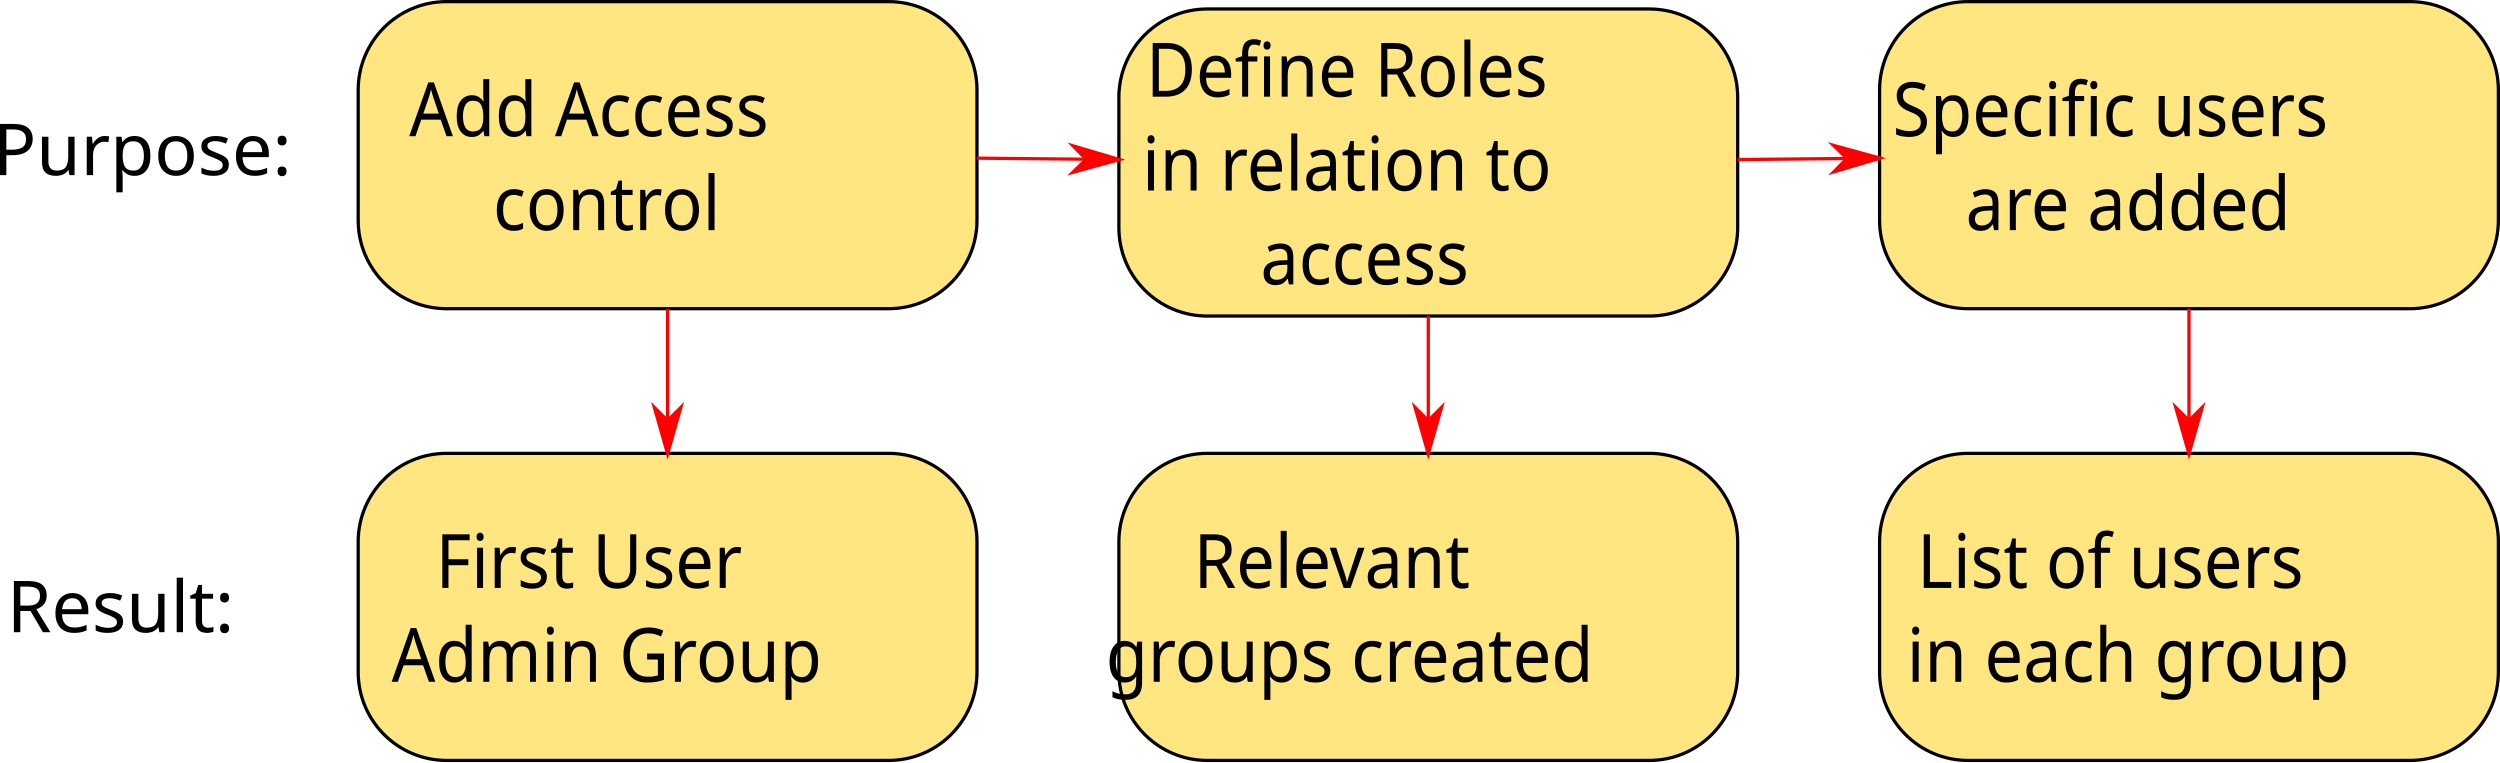
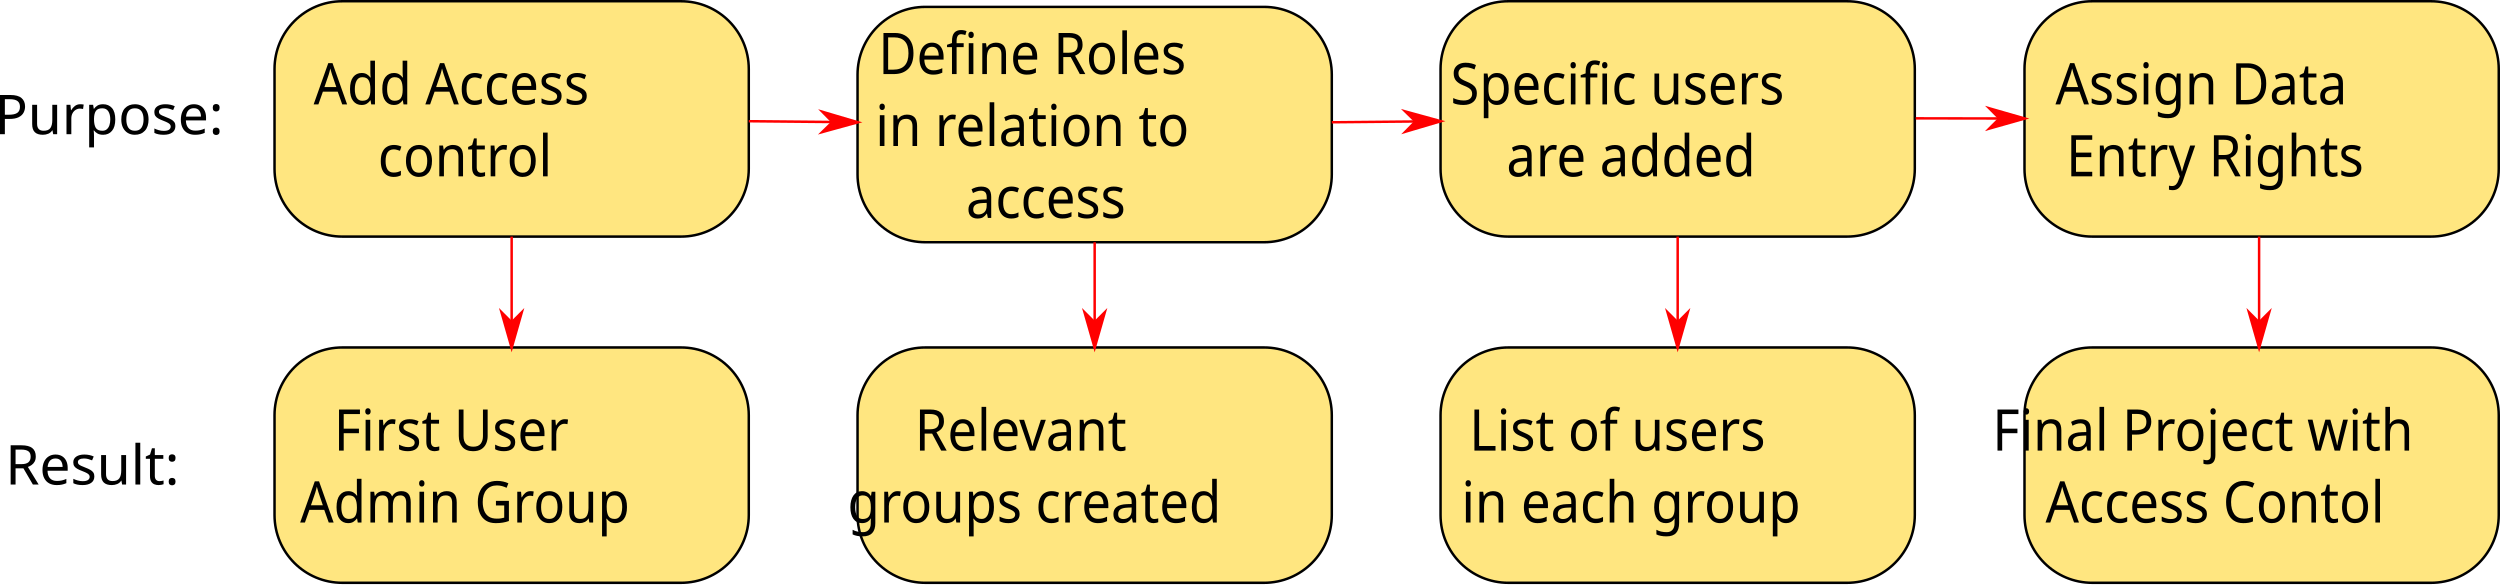
- <svg xmlns="http://www.w3.org/2000/svg" width="216.641mm" height="66.037mm" viewBox="0 0 767.625 233.988" id="svg2" version="1.1">
+ <svg xmlns="http://www.w3.org/2000/svg" width="282.665mm" height="66.037mm" viewBox="0 0 1001.569 233.988" id="svg2" version="1.1">
  <defs id="defs4">
    <marker orient="auto" refY="0" refX="0" id="marker5017" style="overflow:visible">
      <path id="path5019" d="M 0,0 5,-5 -12.5,0 5,5 0,0 Z" style="fill:#ff0000;fill-opacity:1;fill-rule:evenodd;stroke:#ff0000;stroke-width:1pt;stroke-opacity:1" transform="matrix(-0.8,0,0,-0.8,-10,0)" />
    </marker>
    <marker orient="auto" refY="0" refX="0" id="Arrow1Lend" style="overflow:visible">
      <path id="path4720" d="M 0,0 5,-5 -12.5,0 5,5 0,0 Z" style="fill:#ff0000;fill-opacity:1;fill-rule:evenodd;stroke:#ff0000;stroke-width:1pt;stroke-opacity:1" transform="matrix(-0.8,0,0,-0.8,-10,0)" />
    </marker>
    <marker orient="auto" refY="0" refX="0" id="Arrow1Lend-8" style="overflow:visible">
      <path id="path4720-7" d="M 0,0 5,-5 -12.5,0 5,5 0,0 Z" style="fill:#ff0000;fill-opacity:1;fill-rule:evenodd;stroke:#ff0000;stroke-width:1pt;stroke-opacity:1" transform="matrix(-0.8,0,0,-0.8,-10,0)" />
    </marker>
    <marker orient="auto" refY="0" refX="0" id="Arrow1Lend-8-1" style="overflow:visible">
      <path id="path4720-7-6" d="M 0,0 5,-5 -12.5,0 5,5 0,0 Z" style="fill:#ff0000;fill-opacity:1;fill-rule:evenodd;stroke:#ff0000;stroke-width:1pt;stroke-opacity:1" transform="matrix(-0.8,0,0,-0.8,-10,0)" />
    </marker>
    <marker orient="auto" refY="0" refX="0" id="Arrow1Lend-8-5" style="overflow:visible">
      <path id="path4720-7-5" d="M 0,0 5,-5 -12.5,0 5,5 0,0 Z" style="fill:#ff0000;fill-opacity:1;fill-rule:evenodd;stroke:#ff0000;stroke-width:1pt;stroke-opacity:1" transform="matrix(-0.8,0,0,-0.8,-10,0)" />
+     </marker>
+     <marker orient="auto" refY="0" refX="0" id="marker5017-5" style="overflow:visible">
+       <path id="path5019-2" d="M 0,0 5,-5 -12.5,0 5,5 0,0 Z" style="fill:#ff0000;fill-opacity:1;fill-rule:evenodd;stroke:#ff0000;stroke-width:1pt;stroke-opacity:1" transform="matrix(-0.8,0,0,-0.8,-10,0)" />
+     </marker>
+     <marker orient="auto" refY="0" refX="0" id="Arrow1Lend-8-5-5" style="overflow:visible">
+       <path id="path4720-7-5-0" d="M 0,0 5,-5 -12.5,0 5,5 0,0 Z" style="fill:#ff0000;fill-opacity:1;fill-rule:evenodd;stroke:#ff0000;stroke-width:1pt;stroke-opacity:1" transform="matrix(-0.8,0,0,-0.8,-10,0)" />
    </marker>
  </defs>
  <g id="layer1" transform="translate(-84.8986,-326.15)">
    <text xml:space="preserve" style="font-style:normal;font-weight:normal;font-size:40px;line-height:125%;font-family:Sans;letter-spacing:0px;word-spacing:0px;fill:#000000;fill-opacity:1;stroke:none;stroke-width:1px;stroke-linecap:butt;stroke-linejoin:miter;stroke-opacity:1" x="87.024" y="520.265" id="text3340">
      <tspan id="tspan3342" x="87.024" y="520.265" style="font-size:22.013px">Result:</tspan>
    </text>
    <g id="g3866" transform="translate(-68.69037,-214.1523)">
      <rect ry="27.143" y="679.505" x="263.571" height="94.286" width="190" id="rect3348-0" style="fill:#ffe680;fill-rule:evenodd;stroke:#000000;stroke-width:1px;stroke-linecap:butt;stroke-linejoin:miter;stroke-opacity:1" />
      <text transform="scale(0.9547516,1.047393)" id="text3350-9" y="688.216" x="376.022" style="font-style:normal;font-weight:normal;font-size:22.016px;line-height:125%;font-family:Sans;letter-spacing:0px;word-spacing:0px;fill:#000000;fill-opacity:1;stroke:none;stroke-width:1px;stroke-linecap:butt;stroke-linejoin:miter;stroke-opacity:1" xml:space="preserve">
        <tspan style="text-align:center;text-anchor:middle" id="tspan3354-8" y="688.216" x="376.022">First User</tspan>
        <tspan style="text-align:center;text-anchor:middle" y="715.736" x="376.022" id="tspan3486">Admin Group</tspan>
      </text>
    </g>
    <g id="g3882" transform="translate(-68.69037,-214.1523)">
      <rect ry="27.143" y="679.505" x="497.143" height="94.286" width="190" id="rect3348-3" style="fill:#ffe680;fill-rule:evenodd;stroke:#000000;stroke-width:1px;stroke-linecap:butt;stroke-linejoin:miter;stroke-opacity:1" />
      <g id="g3872">
        <text xml:space="preserve" style="font-style:normal;font-weight:normal;font-size:22.016px;line-height:125%;font-family:Sans;letter-spacing:0px;word-spacing:0px;fill:#000000;fill-opacity:1;stroke:none;stroke-width:1px;stroke-linecap:butt;stroke-linejoin:miter;stroke-opacity:1" x="620.663" y="688.216" id="text3350-98" transform="scale(0.9547516,1.047393)">
          <tspan x="620.663" y="688.216" id="tspan3354-6" style="text-align:center;text-anchor:middle">Relevant</tspan>
          <tspan id="tspan3492" x="620.663" y="715.736" style="text-align:center;text-anchor:middle">groups created</tspan>
        </text>
      </g>
    </g>
    <g id="g3889" transform="translate(-68.69037,-214.1523)">
      <rect ry="27.143" y="679.505" x="730.714" height="94.286" width="190" id="rect3348-4" style="fill:#ffe680;fill-rule:evenodd;stroke:#000000;stroke-width:1px;stroke-linecap:butt;stroke-linejoin:miter;stroke-opacity:1" />
      <text transform="scale(0.9547516,1.047393)" id="text3350-3" y="688.216" x="865.304" style="font-style:normal;font-weight:normal;font-size:22.016px;line-height:125%;font-family:Sans;letter-spacing:0px;word-spacing:0px;fill:#000000;fill-opacity:1;stroke:none;stroke-width:1px;stroke-linecap:butt;stroke-linejoin:miter;stroke-opacity:1" xml:space="preserve">
        <tspan style="text-align:center;text-anchor:middle" id="tspan3354-67" y="688.216" x="865.304">List of users</tspan>
        <tspan style="text-align:center;text-anchor:middle" y="715.736" x="865.304" id="tspan3504">in each group</tspan>
      </text>
    </g>
    <text xml:space="preserve" style="font-style:normal;font-weight:normal;font-size:40px;line-height:125%;font-family:Sans;letter-spacing:0px;word-spacing:0px;fill:#000000;fill-opacity:1;stroke:none;stroke-width:1px;stroke-linecap:butt;stroke-linejoin:miter;stroke-opacity:1" x="82.738" y="379.927" id="text3336">
      <tspan id="tspan3338" x="82.738" y="379.927" style="font-size:22.013px">Purpose:</tspan>
    </text>
    <g id="g3860" transform="translate(-68.69037,-241.4265)">
      <rect ry="27.143" y="568.076" x="263.571" height="94.286" width="190" id="rect3348" style="fill:#ffe680;fill-rule:evenodd;stroke:#000000;stroke-width:1px;stroke-linecap:butt;stroke-linejoin:miter;stroke-opacity:1" />
      <text transform="scale(0.9547516,1.047393)" id="text3350" y="581.829" x="376.022" style="font-style:normal;font-weight:normal;font-size:22.016px;line-height:125%;font-family:Sans;letter-spacing:0px;word-spacing:0px;fill:#000000;fill-opacity:1;stroke:none;stroke-width:1px;stroke-linecap:butt;stroke-linejoin:miter;stroke-opacity:1" xml:space="preserve">
        <tspan style="text-align:center;text-anchor:middle" y="581.829" x="376.022" id="tspan3352">Add Access</tspan>
        <tspan style="text-align:center;text-anchor:middle" id="tspan3354" y="609.35" x="376.022">control</tspan>
      </text>
    </g>
    <g id="g7238" transform="translate(-68.69037,-241.4265)">
      <rect ry="27.143" y="570.335" x="497.143" height="94.286" width="190" id="rect3348-1" style="fill:#ffe680;fill-rule:evenodd;stroke:#000000;stroke-width:1px;stroke-linecap:butt;stroke-linejoin:miter;stroke-opacity:1" />
      <text transform="scale(0.9547516,1.047393)" id="text3350-7" y="570.226" x="619.765" style="font-style:normal;font-weight:normal;font-size:22.016px;line-height:125%;font-family:Sans;letter-spacing:0px;word-spacing:0px;fill:#000000;fill-opacity:1;stroke:none;stroke-width:1px;stroke-linecap:butt;stroke-linejoin:miter;stroke-opacity:1" xml:space="preserve">
        <tspan style="text-align:center;text-anchor:middle" id="tspan3354-3" y="570.226" x="619.765">Define Roles</tspan>
        <tspan style="text-align:center;text-anchor:middle" y="597.746" x="619.765" id="tspan7229">in relation to</tspan>
        <tspan style="text-align:center;text-anchor:middle" y="625.266" x="619.765" id="tspan7231">access</tspan>
      </text>
    </g>
    <g id="g3895" transform="translate(-68.69037,-241.4265)">
      <rect ry="27.143" y="568.076" x="730.714" height="94.286" width="190" id="rect3348-9" style="fill:#ffe680;fill-rule:evenodd;stroke:#000000;stroke-width:1px;stroke-linecap:butt;stroke-linejoin:miter;stroke-opacity:1" />
      <text transform="scale(0.9547516,1.047393)" id="text3350-8" y="581.829" x="865.304" style="font-style:normal;font-weight:normal;font-size:22.016px;line-height:125%;font-family:Sans;letter-spacing:0px;word-spacing:0px;fill:#000000;fill-opacity:1;stroke:none;stroke-width:1px;stroke-linecap:butt;stroke-linejoin:miter;stroke-opacity:1" xml:space="preserve">
        <tspan style="text-align:center;text-anchor:middle" id="tspan3354-2" y="581.829" x="865.304">Specific users</tspan>
        <tspan style="text-align:center;text-anchor:middle" y="609.35" x="865.304" id="tspan3498">are added</tspan>
      </text>
    </g>
    <path style="display:inline;fill:#ff0000;fill-rule:evenodd;stroke:#ff0000;stroke-width:1px;stroke-linecap:butt;stroke-linejoin:miter;stroke-opacity:1;marker-end:url(#Arrow1Lend)" d="m 384.881,374.712 43.571,0.421" id="path3903" />
    <path style="display:inline;fill:#ff0000;fill-opacity:1;fill-rule:evenodd;stroke:#ff0000;stroke-width:1px;stroke-linecap:butt;stroke-linejoin:miter;stroke-opacity:1;marker-end:url(#marker5017)" d="m 618.452,375.133 43.571,-0.421" id="path3909" />
    <path style="display:inline;fill:#ff0000;fill-rule:evenodd;stroke:#ff0000;stroke-width:1px;stroke-linecap:butt;stroke-linejoin:miter;stroke-opacity:1;marker-end:url(#Arrow1Lend-8)" d="m 289.881,420.936 0,44.417" id="path3903-5" />
    <path style="display:inline;fill:#ff0000;fill-rule:evenodd;stroke:#ff0000;stroke-width:1px;stroke-linecap:butt;stroke-linejoin:miter;stroke-opacity:1;marker-end:url(#Arrow1Lend-8-1)" d="m 523.452,423.195 0,42.158" id="path3903-5-2" />
    <path style="display:inline;fill:#ff0000;fill-rule:evenodd;stroke:#ff0000;stroke-width:1px;stroke-linecap:butt;stroke-linejoin:miter;stroke-opacity:1;marker-end:url(#Arrow1Lend-8-5)" d="m 757.024,420.936 0,44.417" id="path3903-5-1" />
+     <g id="g3889-8" transform="translate(165.2533,-214.1523)">
+       <rect ry="27.143" y="679.505" x="730.714" height="94.286" width="190" id="rect3348-4-1" style="fill:#ffe680;fill-rule:evenodd;stroke:#000000;stroke-width:1px;stroke-linecap:butt;stroke-linejoin:miter;stroke-opacity:1" />
+       <text transform="scale(0.9547516,1.047393)" id="text3350-3-8" y="688.216" x="865.304" style="font-style:normal;font-weight:normal;font-size:22.016px;line-height:125%;font-family:Sans;letter-spacing:0px;word-spacing:0px;fill:#000000;fill-opacity:1;stroke:none;stroke-width:1px;stroke-linecap:butt;stroke-linejoin:miter;stroke-opacity:1" xml:space="preserve">
+         <tspan style="text-align:center;text-anchor:middle" y="688.216" x="868.809" id="tspan3504-6">Final Project with </tspan>
+         <tspan style="text-align:center;text-anchor:middle" y="715.736" x="865.304" id="tspan4466">Access Contol</tspan>
+       </text>
+     </g>
+     <g id="g3895-2" transform="translate(165.2533,-241.4265)">
+       <rect ry="27.143" y="568.076" x="730.714" height="94.286" width="190" id="rect3348-9-8" style="fill:#ffe680;fill-rule:evenodd;stroke:#000000;stroke-width:1px;stroke-linecap:butt;stroke-linejoin:miter;stroke-opacity:1" />
+       <text transform="scale(0.9547516,1.047393)" id="text3350-8-7" y="581.829" x="865.304" style="font-style:normal;font-weight:normal;font-size:22.016px;line-height:125%;font-family:Sans;letter-spacing:0px;word-spacing:0px;fill:#000000;fill-opacity:1;stroke:none;stroke-width:1px;stroke-linecap:butt;stroke-linejoin:miter;stroke-opacity:1" xml:space="preserve">
+         <tspan style="text-align:center;text-anchor:middle" y="581.829" x="865.304" id="tspan4452">Assign Data</tspan>
+         <tspan style="text-align:center;text-anchor:middle" y="609.35" x="865.304" id="tspan4458">Entry Rights</tspan>
+       </text>
+     </g>
+     <path style="display:inline;fill:#ff0000;fill-opacity:1;fill-rule:evenodd;stroke:#ff0000;stroke-width:1px;stroke-linecap:butt;stroke-linejoin:miter;stroke-opacity:1;marker-end:url(#marker5017-5)" d="m 852.396,373.556 43.571,0.075" id="path3909-2" />
+     <path style="display:inline;fill:#ff0000;fill-rule:evenodd;stroke:#ff0000;stroke-width:1px;stroke-linecap:butt;stroke-linejoin:miter;stroke-opacity:1;marker-end:url(#Arrow1Lend-8-5-5)" d="m 989.957,420.936 0,44.417" id="path3903-5-1-5" />
  </g>
</svg>
